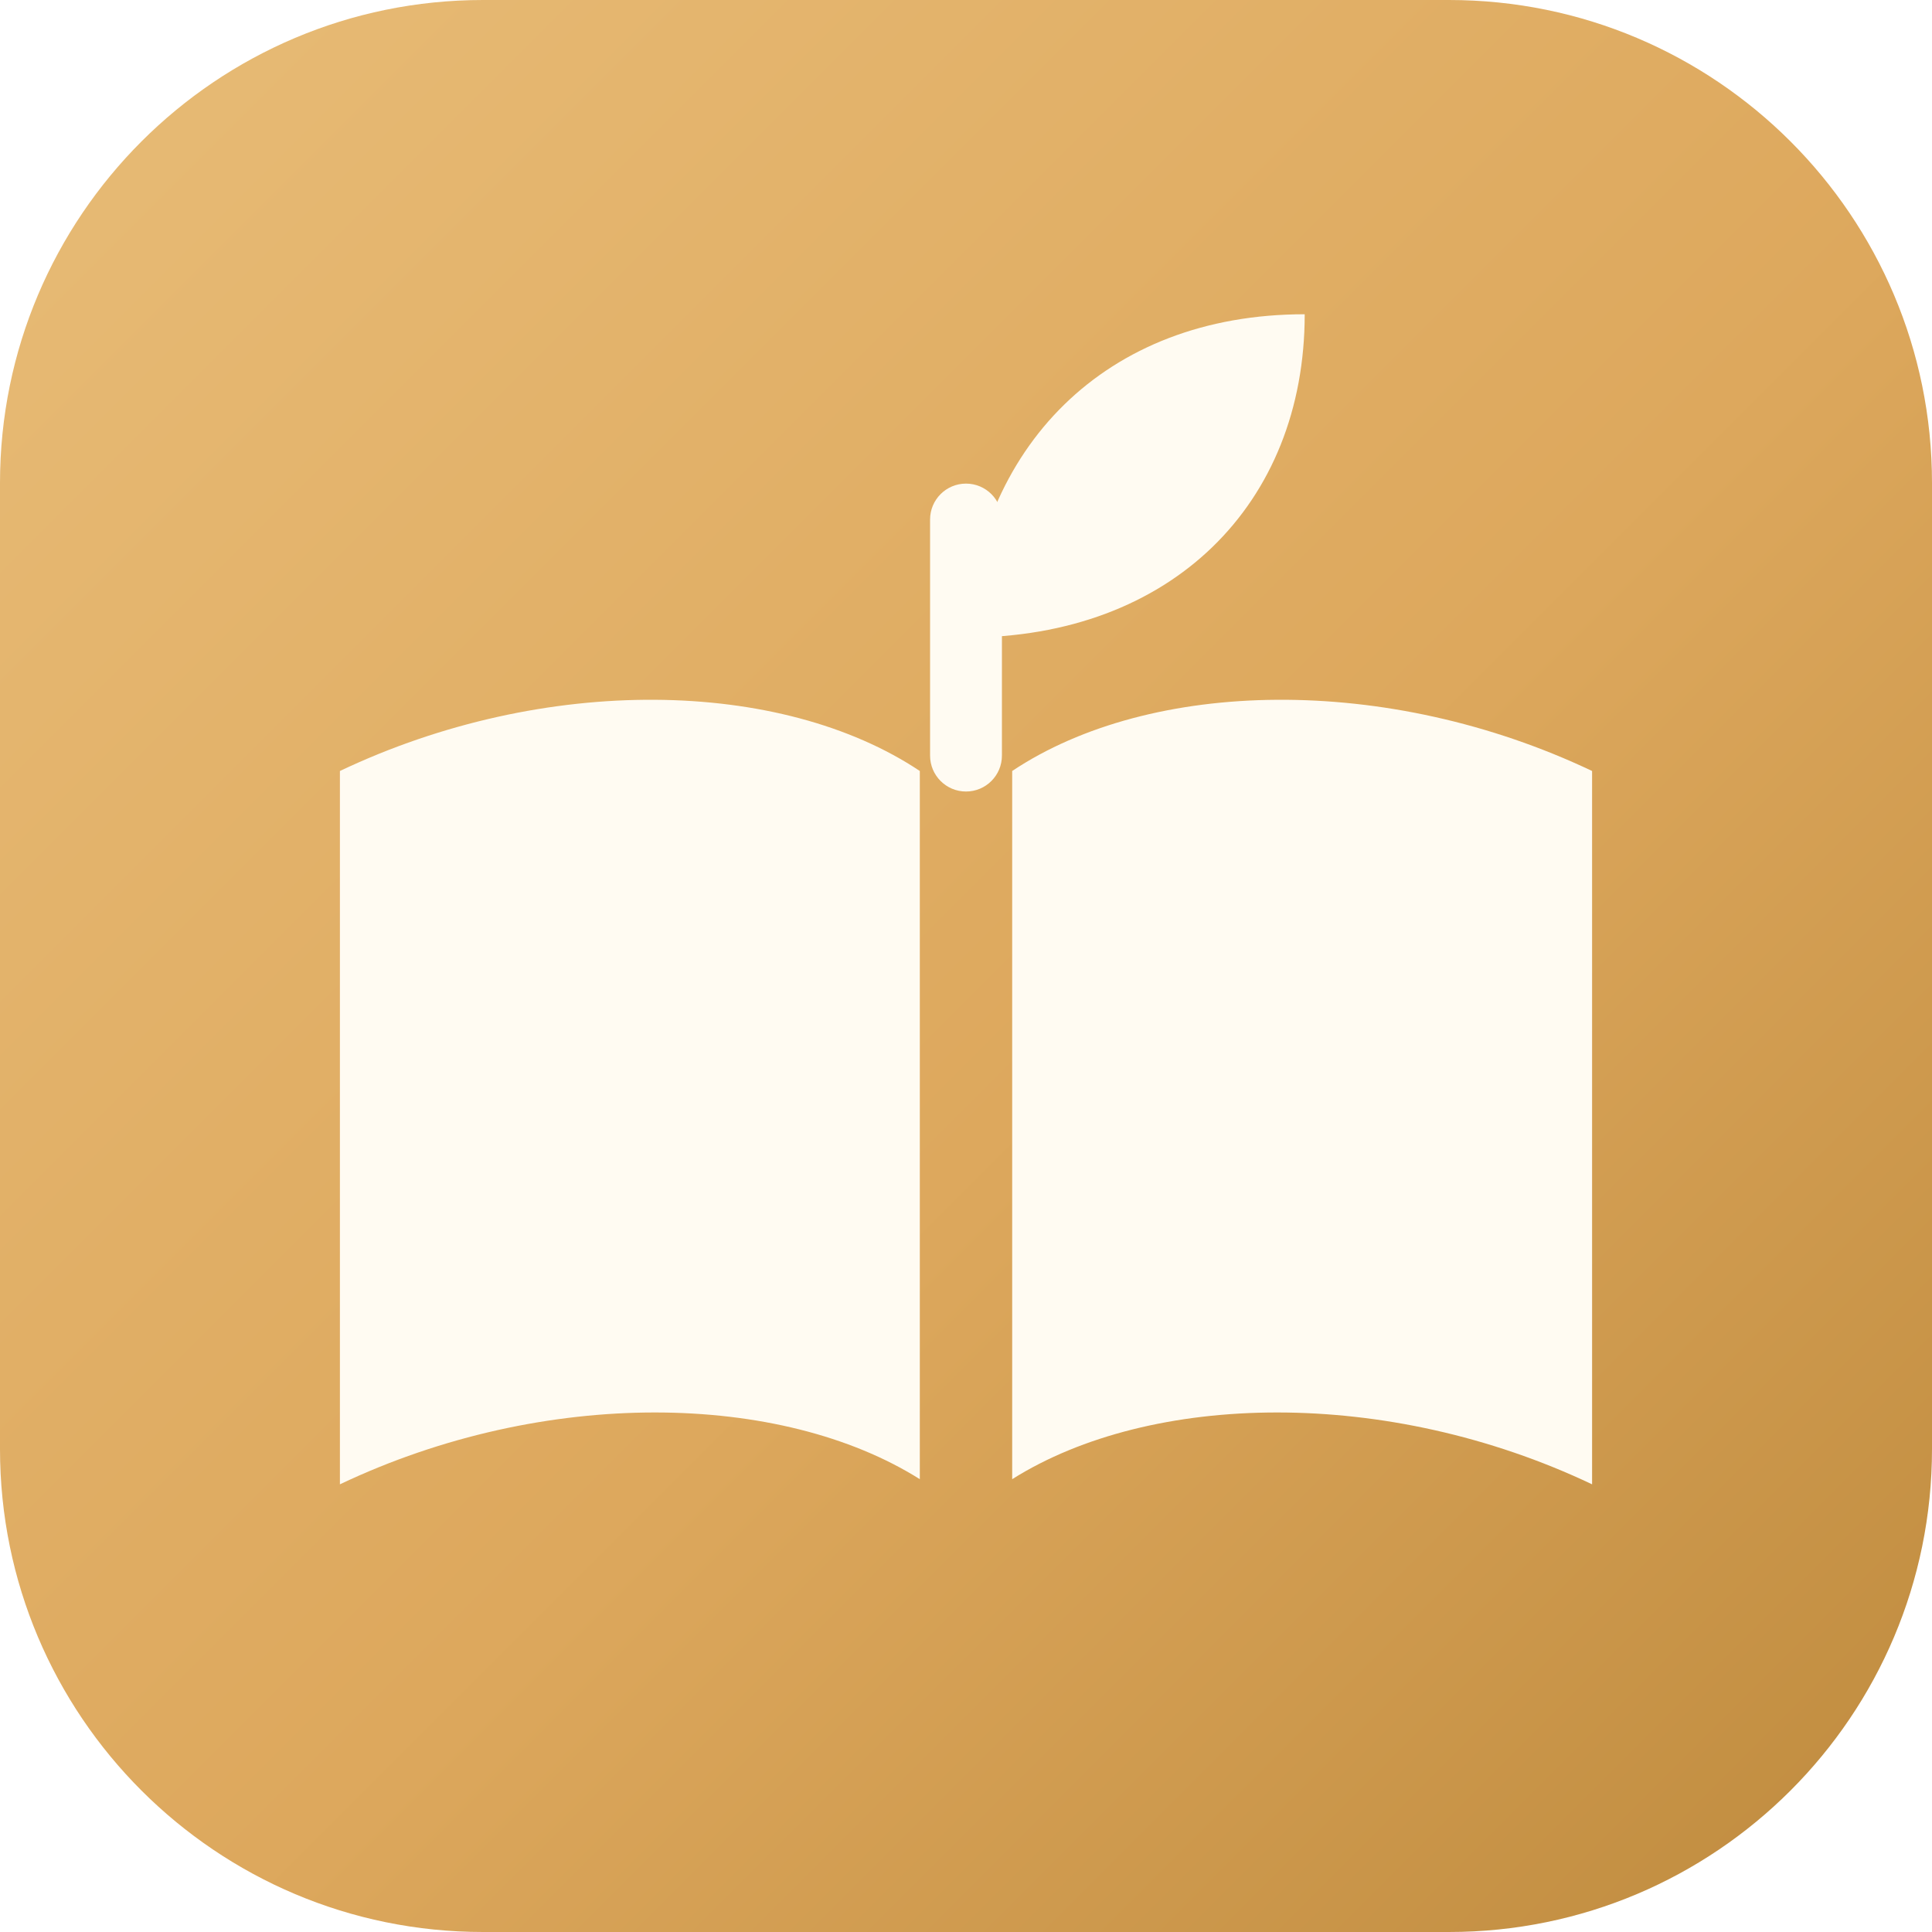
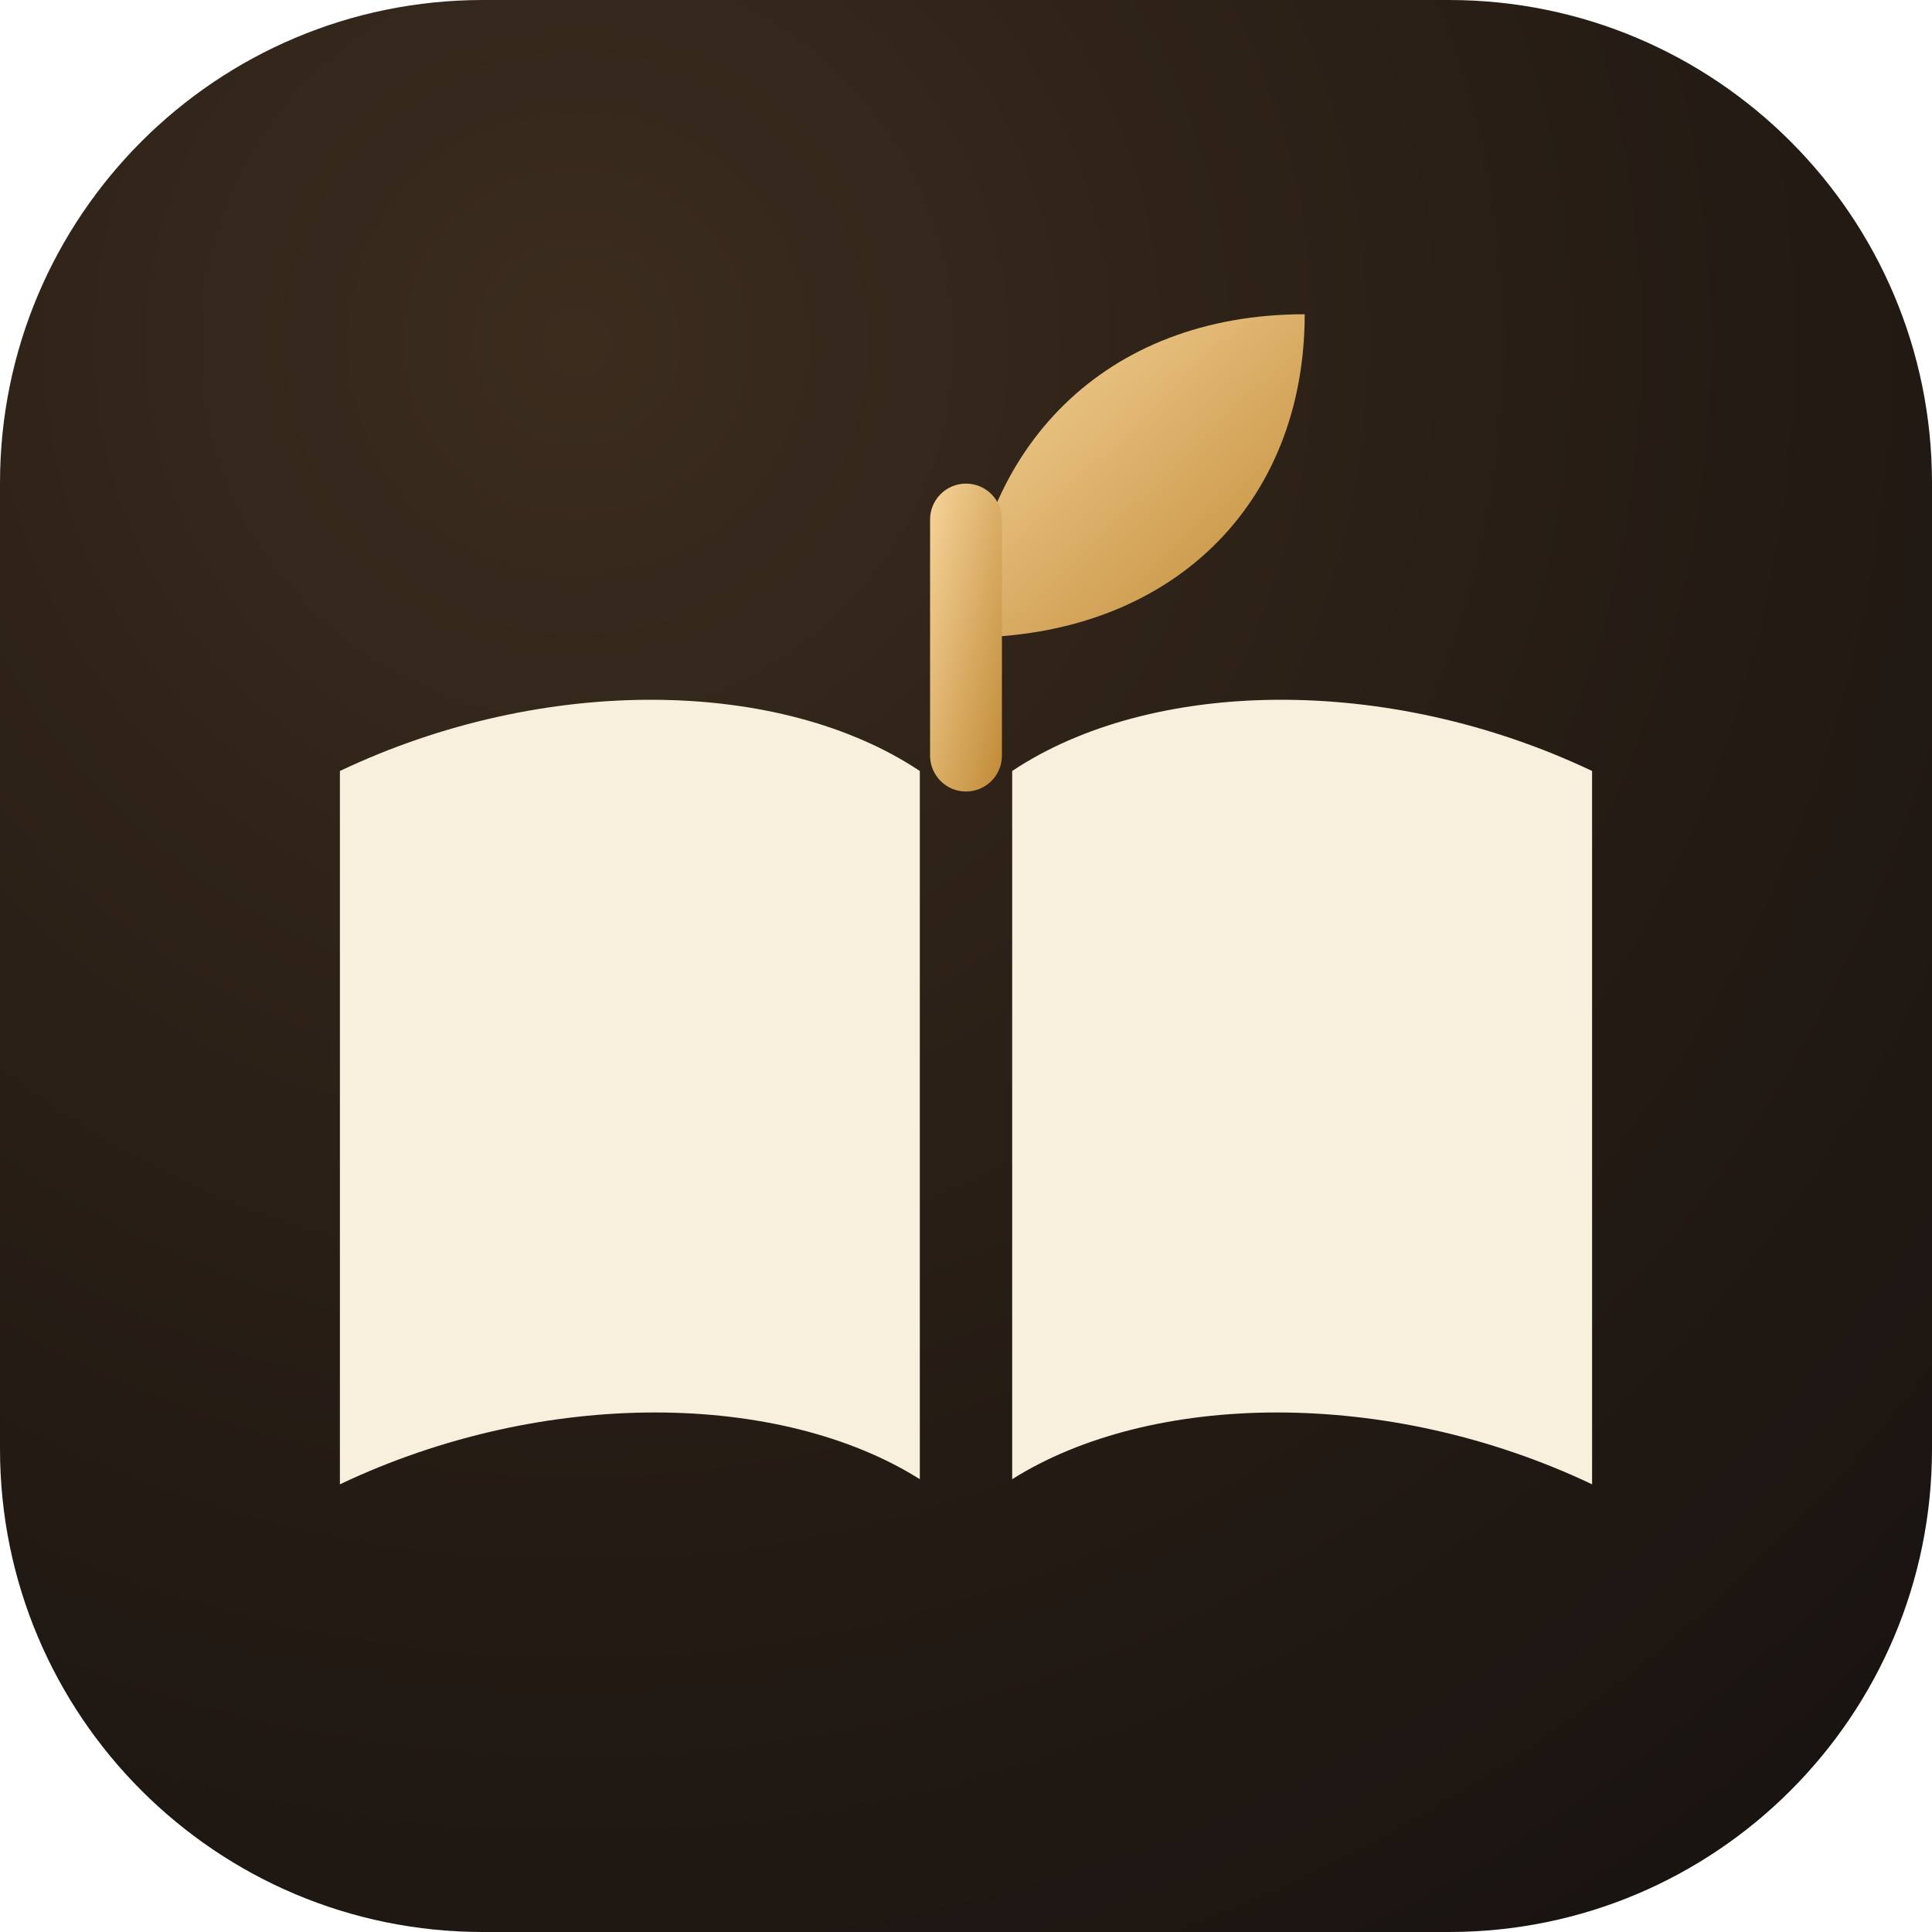
<svg xmlns="http://www.w3.org/2000/svg" viewBox="0 0 32 32" role="img" aria-label="StudyBud">
  <defs>
-     <linearGradient id="bud-gold" x1="0" y1="0" x2="1" y2="1">
-       <stop offset="0" stop-color="#E8BC77" />
-       <stop offset="0.55" stop-color="#DDA85D" />
-       <stop offset="1" stop-color="#BE8A3D" />
+     <radialGradient id="sb-badge" cx="0.3" cy="0.18" r="1">
+       <stop offset="0" stop-color="#3B2C1E" />
+       <stop offset="0.6" stop-color="#241B14" />
+       <stop offset="1" stop-color="#191310" />
+     </radialGradient>
+     <linearGradient id="sb-sprout" x1="0" y1="0" x2="1" y2="1">
+       <stop offset="0" stop-color="#F6D49B" />
+       <stop offset="1" stop-color="#C08A35" />
    </linearGradient>
  </defs>
-   <rect width="32" height="32" rx="8" fill="url(#bud-gold)" />
-   <g transform="translate(2.4 2.4) scale(0.85)" fill="#FFFBF2">
-     <path d="M16 9.6c.2-3.7 2.7-6.3 6.6-6.3 0 3.7-2.6 6.3-6.6 6.3Z" />
-     <rect x="15.3" y="6.6" width="1.4" height="6" rx="0.7" />
-     <path d="M3.8 12.2c4-1.9 8.6-1.8 11.3 0V26c-2.7-1.7-7.3-1.8-11.3.1Z" />
-     <path d="M28.2 12.2c-4-1.9-8.6-1.8-11.3 0V26c2.7-1.7 7.3-1.8 11.3.1Z" />
+   <rect width="32" height="32" rx="8" fill="url(#sb-badge)" />
+   <g transform="translate(2.4 2.4) scale(0.85)">
+     <path d="M16 9.6c.2-3.7 2.7-6.3 6.6-6.3 0 3.7-2.6 6.3-6.6 6.3Z" fill="url(#sb-sprout)" />
+     <rect x="15.3" y="6.6" width="1.4" height="6" rx="0.7" fill="url(#sb-sprout)" />
+     <path d="M3.8 12.2c4-1.9 8.6-1.8 11.3 0V26c-2.7-1.7-7.3-1.8-11.3.1Z" fill="#F9EFDD" />
+     <path d="M28.2 12.2c-4-1.9-8.6-1.8-11.3 0V26c2.7-1.7 7.3-1.8 11.3.1Z" fill="#F9EFDD" />
  </g>
</svg>
